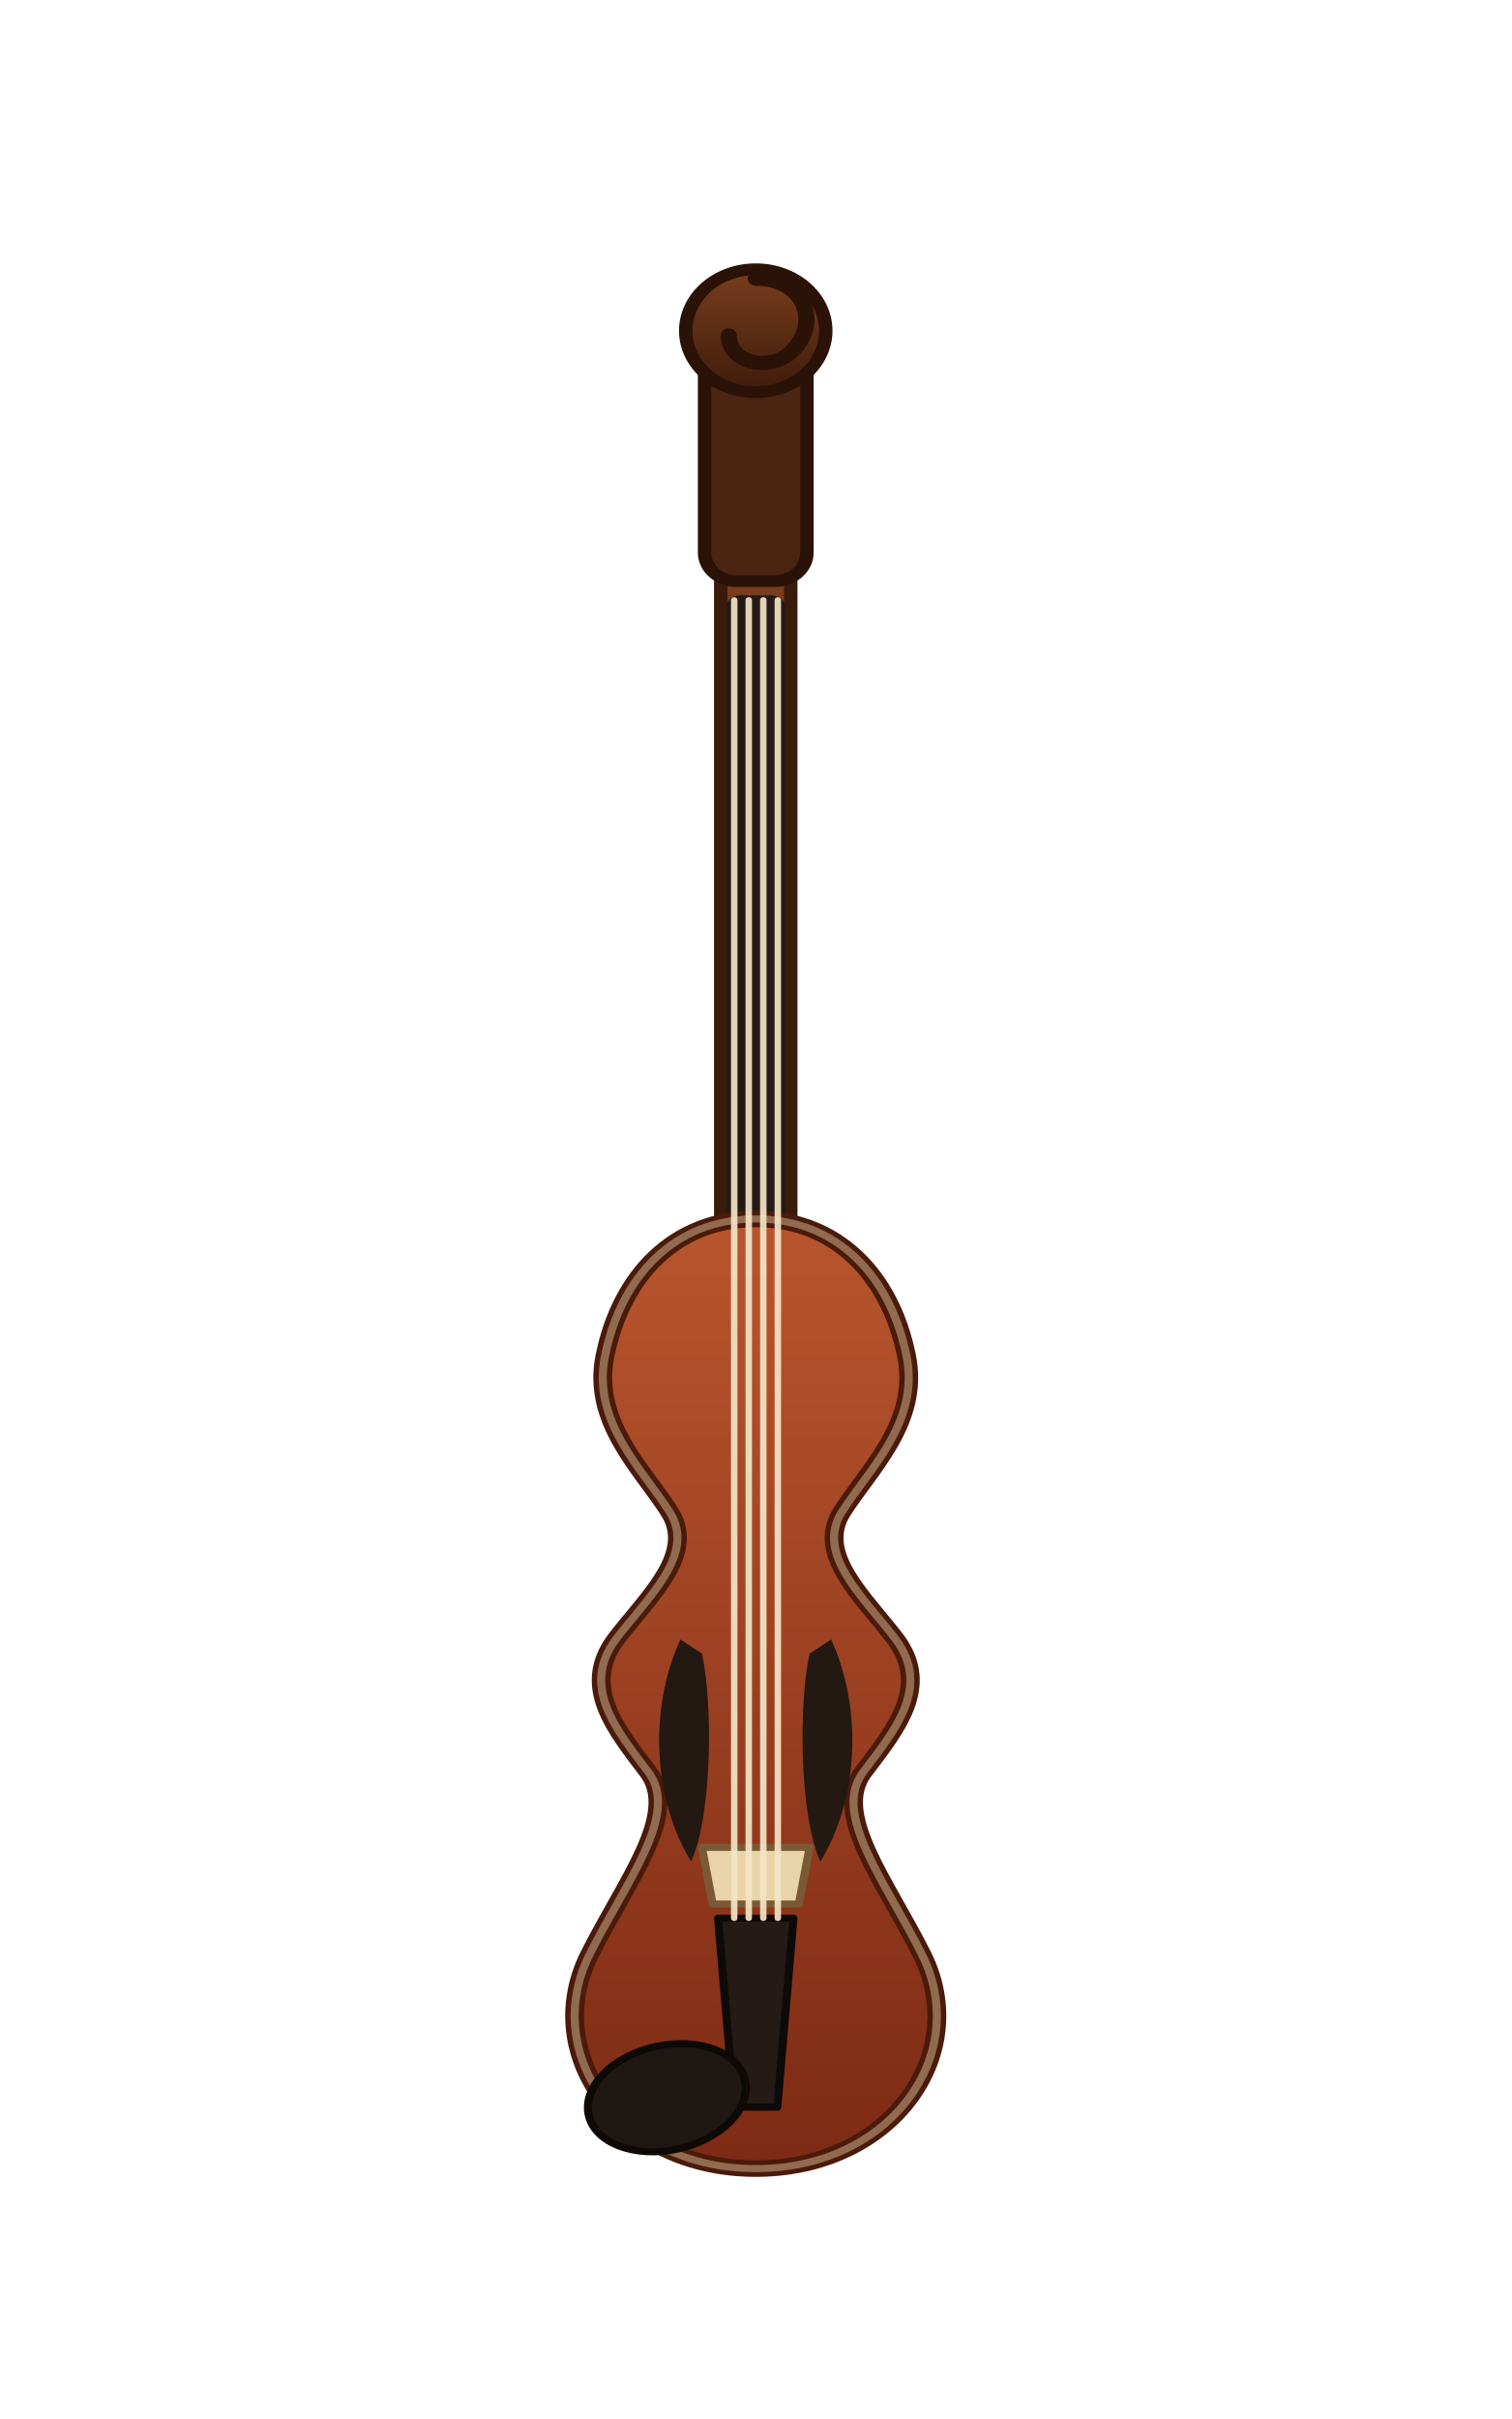
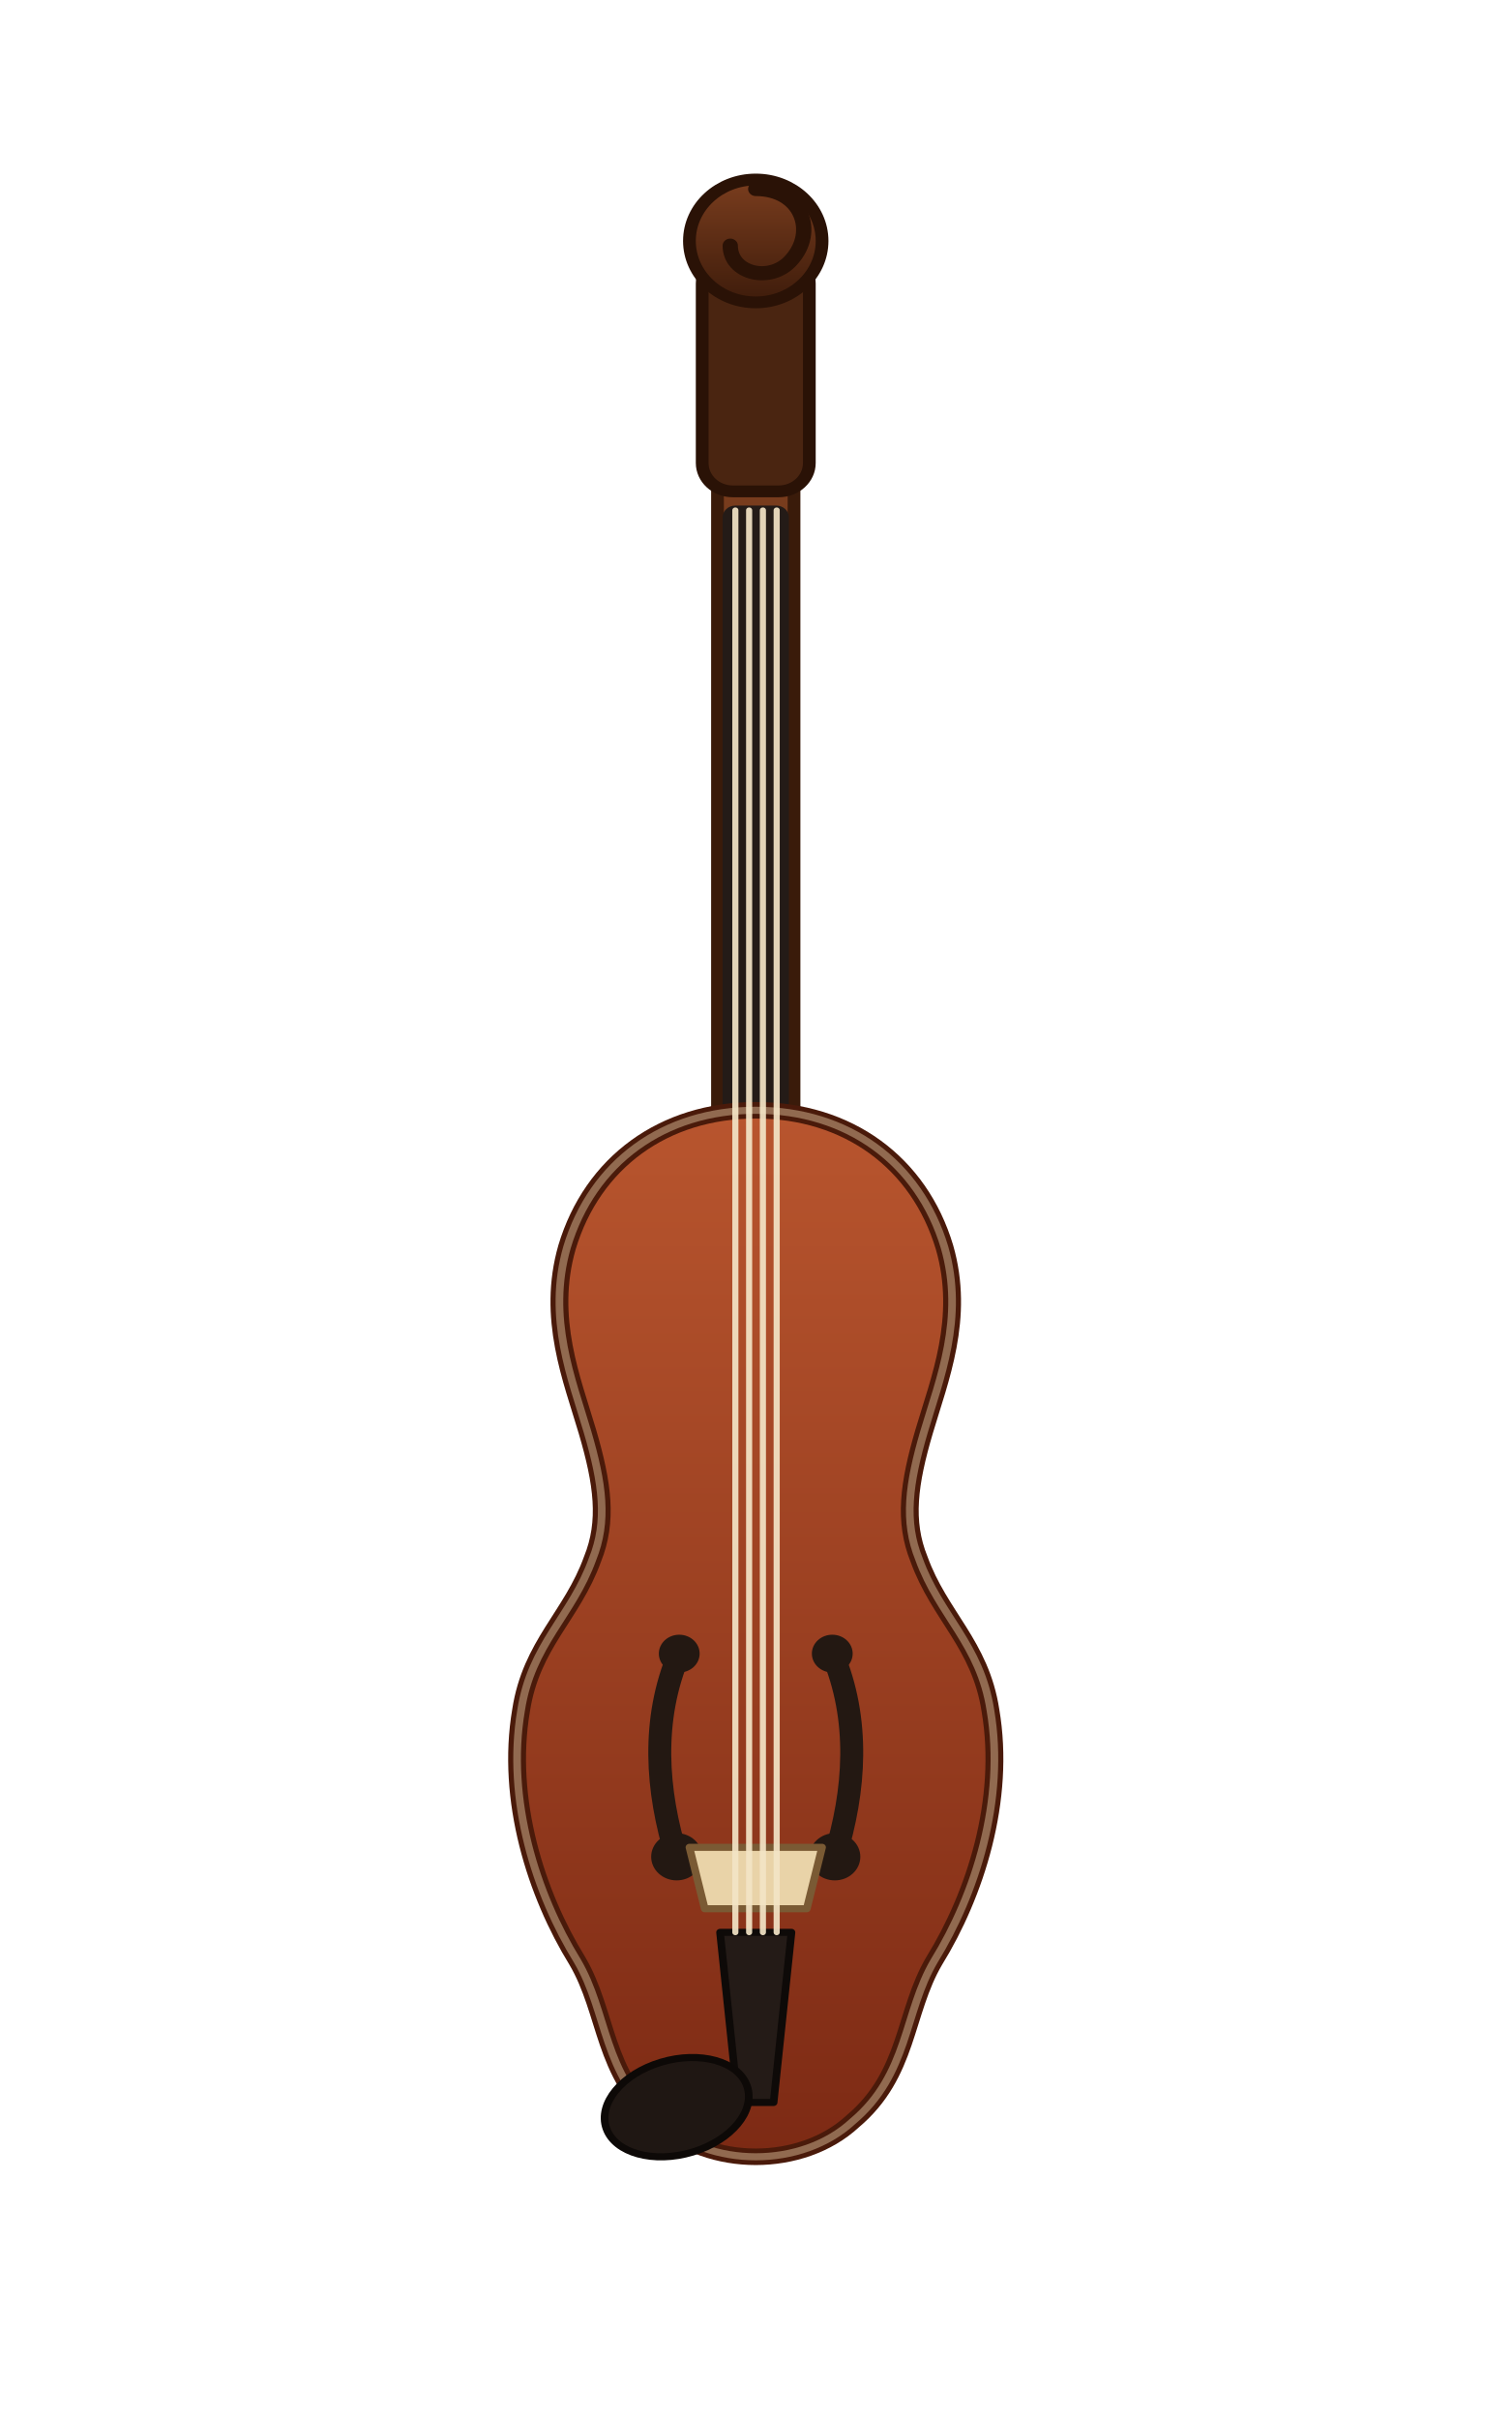
<svg xmlns="http://www.w3.org/2000/svg" width="640" height="1024" viewBox="0 0 640 1024">
  <defs>
    <linearGradient id="violaBody" x1="0" y1="0" x2="0" y2="1">
      <stop offset="0" stop-color="#B8552E" />
      <stop offset="1" stop-color="#7D2A14" />
    </linearGradient>
    <linearGradient id="violaNeck" x1="0" y1="0" x2="0" y2="1">
      <stop offset="0" stop-color="#7A3D1E" />
      <stop offset="1" stop-color="#3E1C0B" />
    </linearGradient>
  </defs>
-   <g transform="translate(320 0) scale(1.14 1) translate(-320 0)">
-     <rect x="307.0" y="236" width="26" height="574" rx="10" ry="10" fill="url(#violaNeck)" stroke="#3A1B0A" stroke-width="5" />
-     <rect x="309.0" y="252" width="22" height="544" rx="5" ry="5" fill="#241B17" />
-     <path d="M320 516 C290 516 270 540 264 574 C259 602 278 622 288 640 C298 658 280 676 268 694 C255 714 268 732 280 750 C292 768 272 796 258 828 C240 870 270 918 320 918 C370 918 400 870 382 828 C368 796 348 768 360 750 C372 732 385 714 372 694 C360 676 342 658 352 640 C362 622 381 602 376 574 C370 540 350 516 320 516 Z" fill="url(#violaBody)" stroke-linecap="round" stroke-linejoin="round" stroke="#4A1A0A" stroke-width="7" />
-     <path d="M320 516 C290 516 270 540 264 574 C259 602 278 622 288 640 C298 658 280 676 268 694 C255 714 268 732 280 750 C292 768 272 796 258 828 C240 870 270 918 320 918 C370 918 400 870 382 828 C368 796 348 768 360 750 C372 732 385 714 372 694 C360 676 342 658 352 640 C362 622 381 602 376 574 C370 540 350 516 320 516 Z" fill="none" stroke-linecap="round" stroke-linejoin="round" opacity="0.42" stroke="#F2D9B0" stroke-width="3" />
-     <path d="M292 694 C280 724 282 762 296 788 C304 768 304 720 300 700 Z" fill="#231812" stroke-linecap="round" stroke-linejoin="round" />
-     <path d="M348 694 C360 724 358 762 344 788 C336 768 336 720 340 700 Z" fill="#231812" stroke-linecap="round" stroke-linejoin="round" />
-     <path d="M300 782 L340 782 L336 806 L304 806 Z" fill="#E9D3A8" stroke-linecap="round" stroke-linejoin="round" stroke="#7A5A34" stroke-width="3" />
-     <path d="M306 812 L334 812 L328 892 L312 892 Z" fill="#241B17" stroke-linecap="round" stroke-linejoin="round" stroke="#0E0A08" stroke-width="3" />
-     <ellipse cx="287" cy="888" rx="30" ry="22" fill="#1F1713" stroke="#0D0907" stroke-width="3" transform="rotate(-18 287 888)" />
-     <line x1="312.0" y1="812" x2="312.0" y2="254" stroke="#F3E4C6" stroke-width="2.4" stroke-linecap="round" opacity="0.92" />
-     <line x1="317.4" y1="812" x2="317.4" y2="254" stroke="#F3E4C6" stroke-width="2.4" stroke-linecap="round" opacity="0.92" />
-     <line x1="322.8" y1="812" x2="322.8" y2="254" stroke="#F3E4C6" stroke-width="2.4" stroke-linecap="round" opacity="0.92" />
-     <line x1="328.2" y1="812" x2="328.2" y2="254" stroke="#F3E4C6" stroke-width="2.4" stroke-linecap="round" opacity="0.92" />
-     <rect x="301.0" y="146" width="38" height="100" rx="12" ry="12" fill="#4A2511" stroke="#2A1206" stroke-width="5" />
-     <circle cx="320" cy="140" r="26" fill="url(#violaNeck)" stroke="#2A1206" stroke-width="5" />
-     <path d="M320 118 C338 118 344 136 334 148 C326 158 310 154 310 142" fill="none" stroke-linecap="round" stroke-linejoin="round" stroke="#2A1206" stroke-width="6" />
+   <g transform="translate(320 0) scale(1.08 1) translate(-320 0)">
+     <rect x="305.0" y="198" width="30" height="400" rx="10" ry="10" fill="url(#violaNeck)" stroke="#3A1B0A" stroke-width="5" />
+     <rect x="307.0" y="214" width="26" height="382" rx="5" ry="5" fill="#241B17" />
+     <path d="M320 470 C284 470 256 492 246 528 C238 558 248 584 254 606 C260 628 262 644 256 660 C248 684 232 696 228 724 C222 762 234 802 250 830 C262 852 260 878 282 898 C302 918 338 918 358 898 C380 878 378 852 390 830 C406 802 418 762 412 724 C408 696 392 684 384 660 C378 644 380 628 386 606 C392 584 402 558 394 528 C384 492 356 470 320 470 Z" fill="url(#violaBody)" stroke-linecap="round" stroke-linejoin="round" stroke="#4A1A0A" stroke-width="7" />
+     <path d="M320 470 C284 470 256 492 246 528 C238 558 248 584 254 606 C260 628 262 644 256 660 C248 684 232 696 228 724 C222 762 234 802 250 830 C262 852 260 878 282 898 C302 918 338 918 358 898 C380 878 378 852 390 830 C406 802 418 762 412 724 C408 696 392 684 384 660 C378 644 380 628 386 606 C392 584 402 558 394 528 C384 492 356 470 320 470 Z" fill="none" stroke-linecap="round" stroke-linejoin="round" opacity="0.42" stroke="#F2D9B0" stroke-width="3" />
+     <path d="M290 700 C279 728 281 758 289 786" fill="none" stroke-linecap="round" stroke-linejoin="round" stroke="#231812" stroke-width="9" />
+     <circle cx="290" cy="700" r="8" fill="#231812" />
+     <circle cx="289" cy="786" r="10" fill="#231812" />
+     <path d="M350 700 C361 728 359 758 351 786" fill="none" stroke-linecap="round" stroke-linejoin="round" stroke="#231812" stroke-width="9" />
+     <circle cx="350" cy="700" r="8" fill="#231812" />
+     <circle cx="351" cy="786" r="10" fill="#231812" />
+     <path d="M294 782 L346 782 L340 808 L300 808 Z" fill="#E9D3A8" stroke-linecap="round" stroke-linejoin="round" stroke="#7A5A34" stroke-width="3" />
+     <path d="M306 818 L334 818 L327 890 L313 890 Z" fill="#241B17" stroke-linecap="round" stroke-linejoin="round" stroke="#0E0A08" stroke-width="3" />
+     <ellipse cx="289" cy="892" rx="29" ry="20" fill="#1F1713" stroke="#0D0907" stroke-width="3" transform="rotate(-18 289 892)" />
+     <line x1="312.0" y1="818" x2="312.0" y2="216" stroke="#F3E4C6" stroke-width="2.4" stroke-linecap="round" opacity="0.92" />
+     <line x1="317.4" y1="818" x2="317.4" y2="216" stroke="#F3E4C6" stroke-width="2.4" stroke-linecap="round" opacity="0.92" />
+     <line x1="322.8" y1="818" x2="322.8" y2="216" stroke="#F3E4C6" stroke-width="2.4" stroke-linecap="round" opacity="0.92" />
+     <line x1="328.2" y1="818" x2="328.2" y2="216" stroke="#F3E4C6" stroke-width="2.4" stroke-linecap="round" opacity="0.92" />
+     <rect x="299.0" y="108" width="42" height="100" rx="12" ry="12" fill="#4A2511" stroke="#2A1206" stroke-width="5" />
+     <circle cx="320" cy="102" r="26" fill="url(#violaNeck)" stroke="#2A1206" stroke-width="5" />
+     <path d="M320 80 C338 80 344 98 334 110 C326 120 310 116 310 104" fill="none" stroke-linecap="round" stroke-linejoin="round" stroke="#2A1206" stroke-width="6" />
  </g>
</svg>
